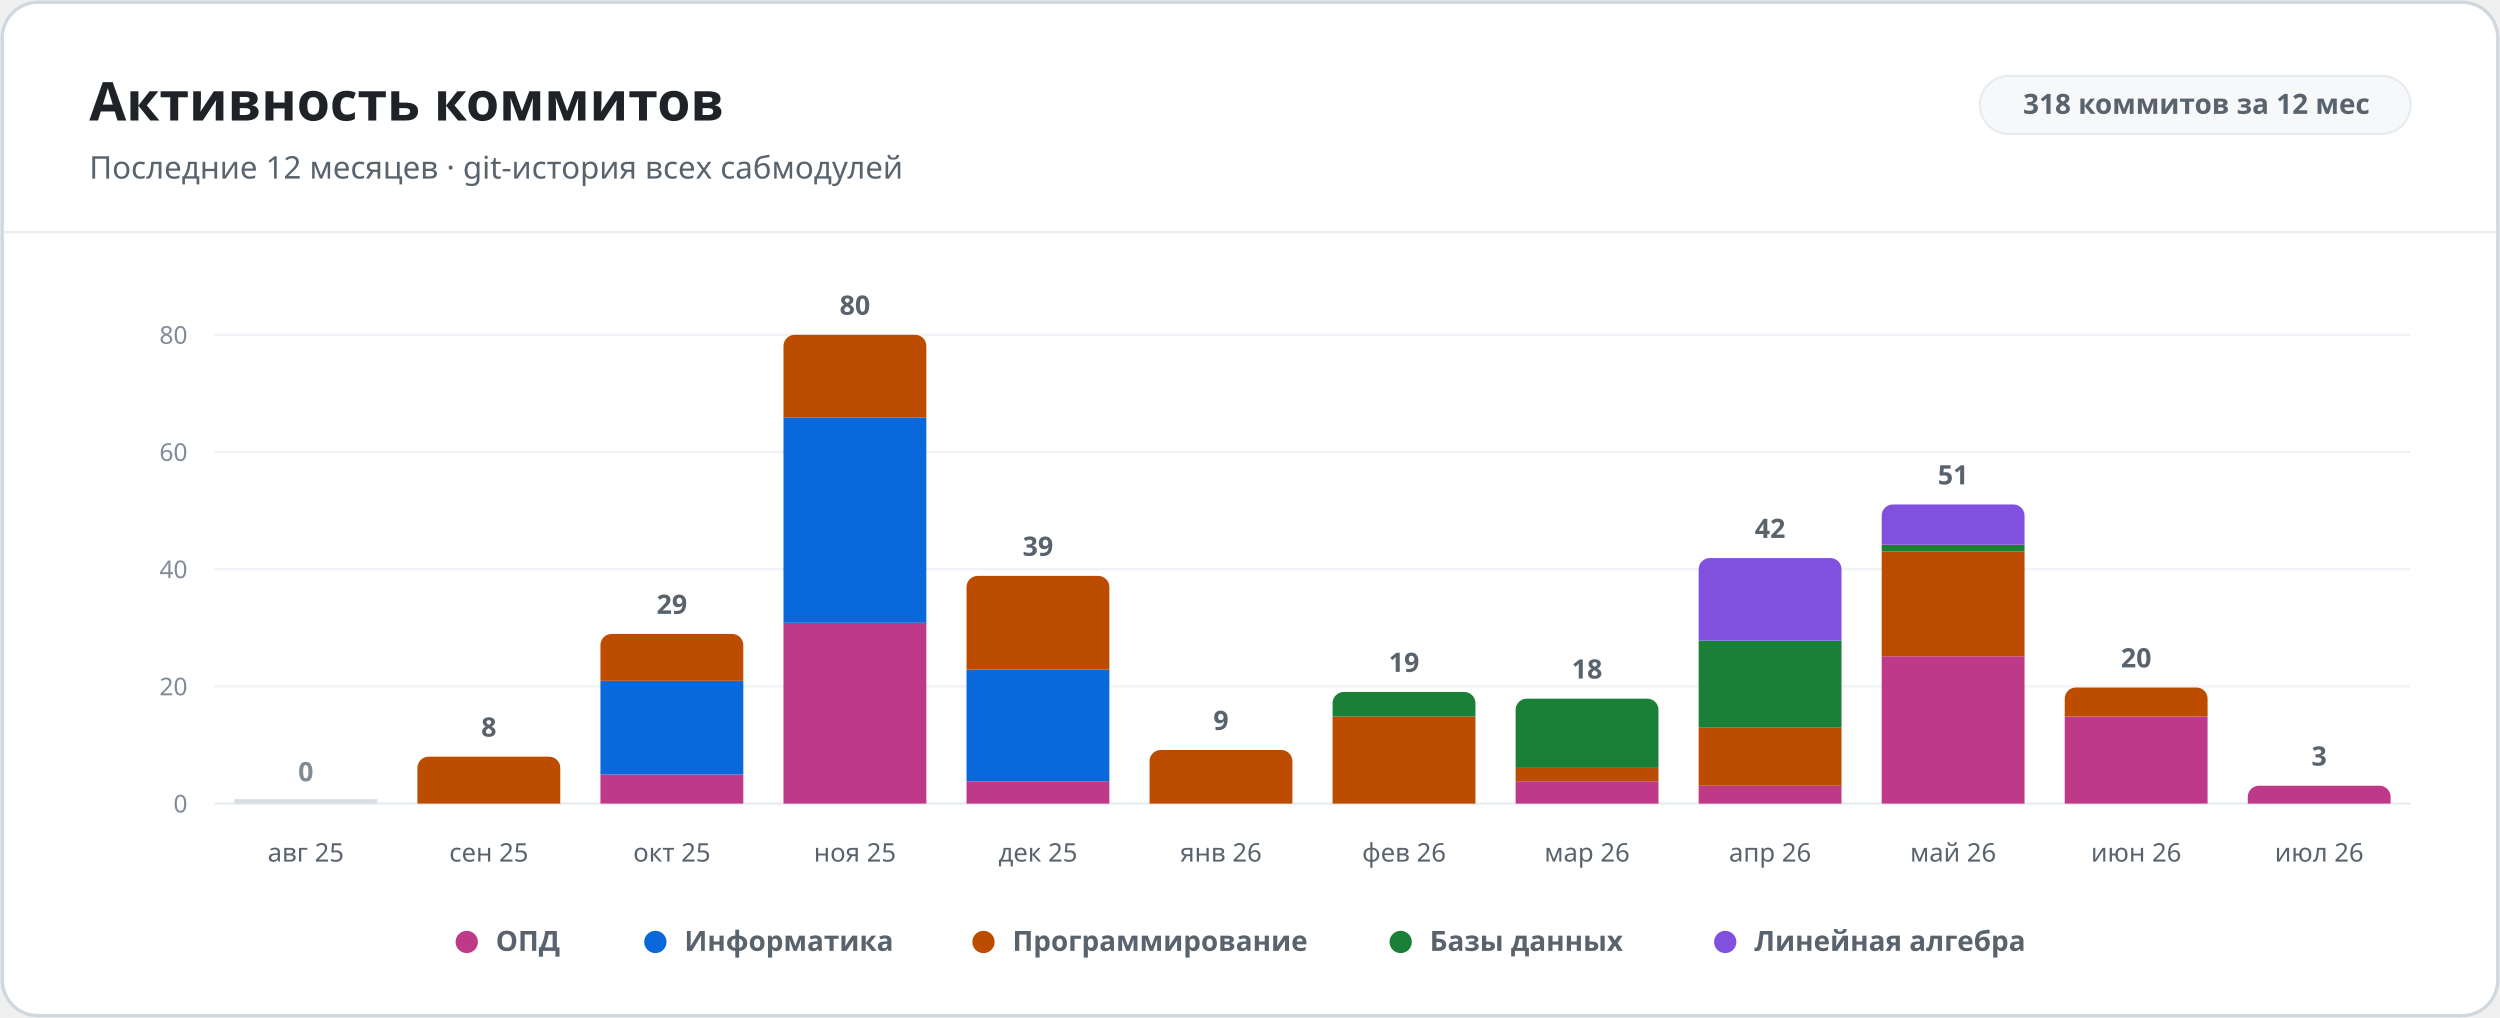
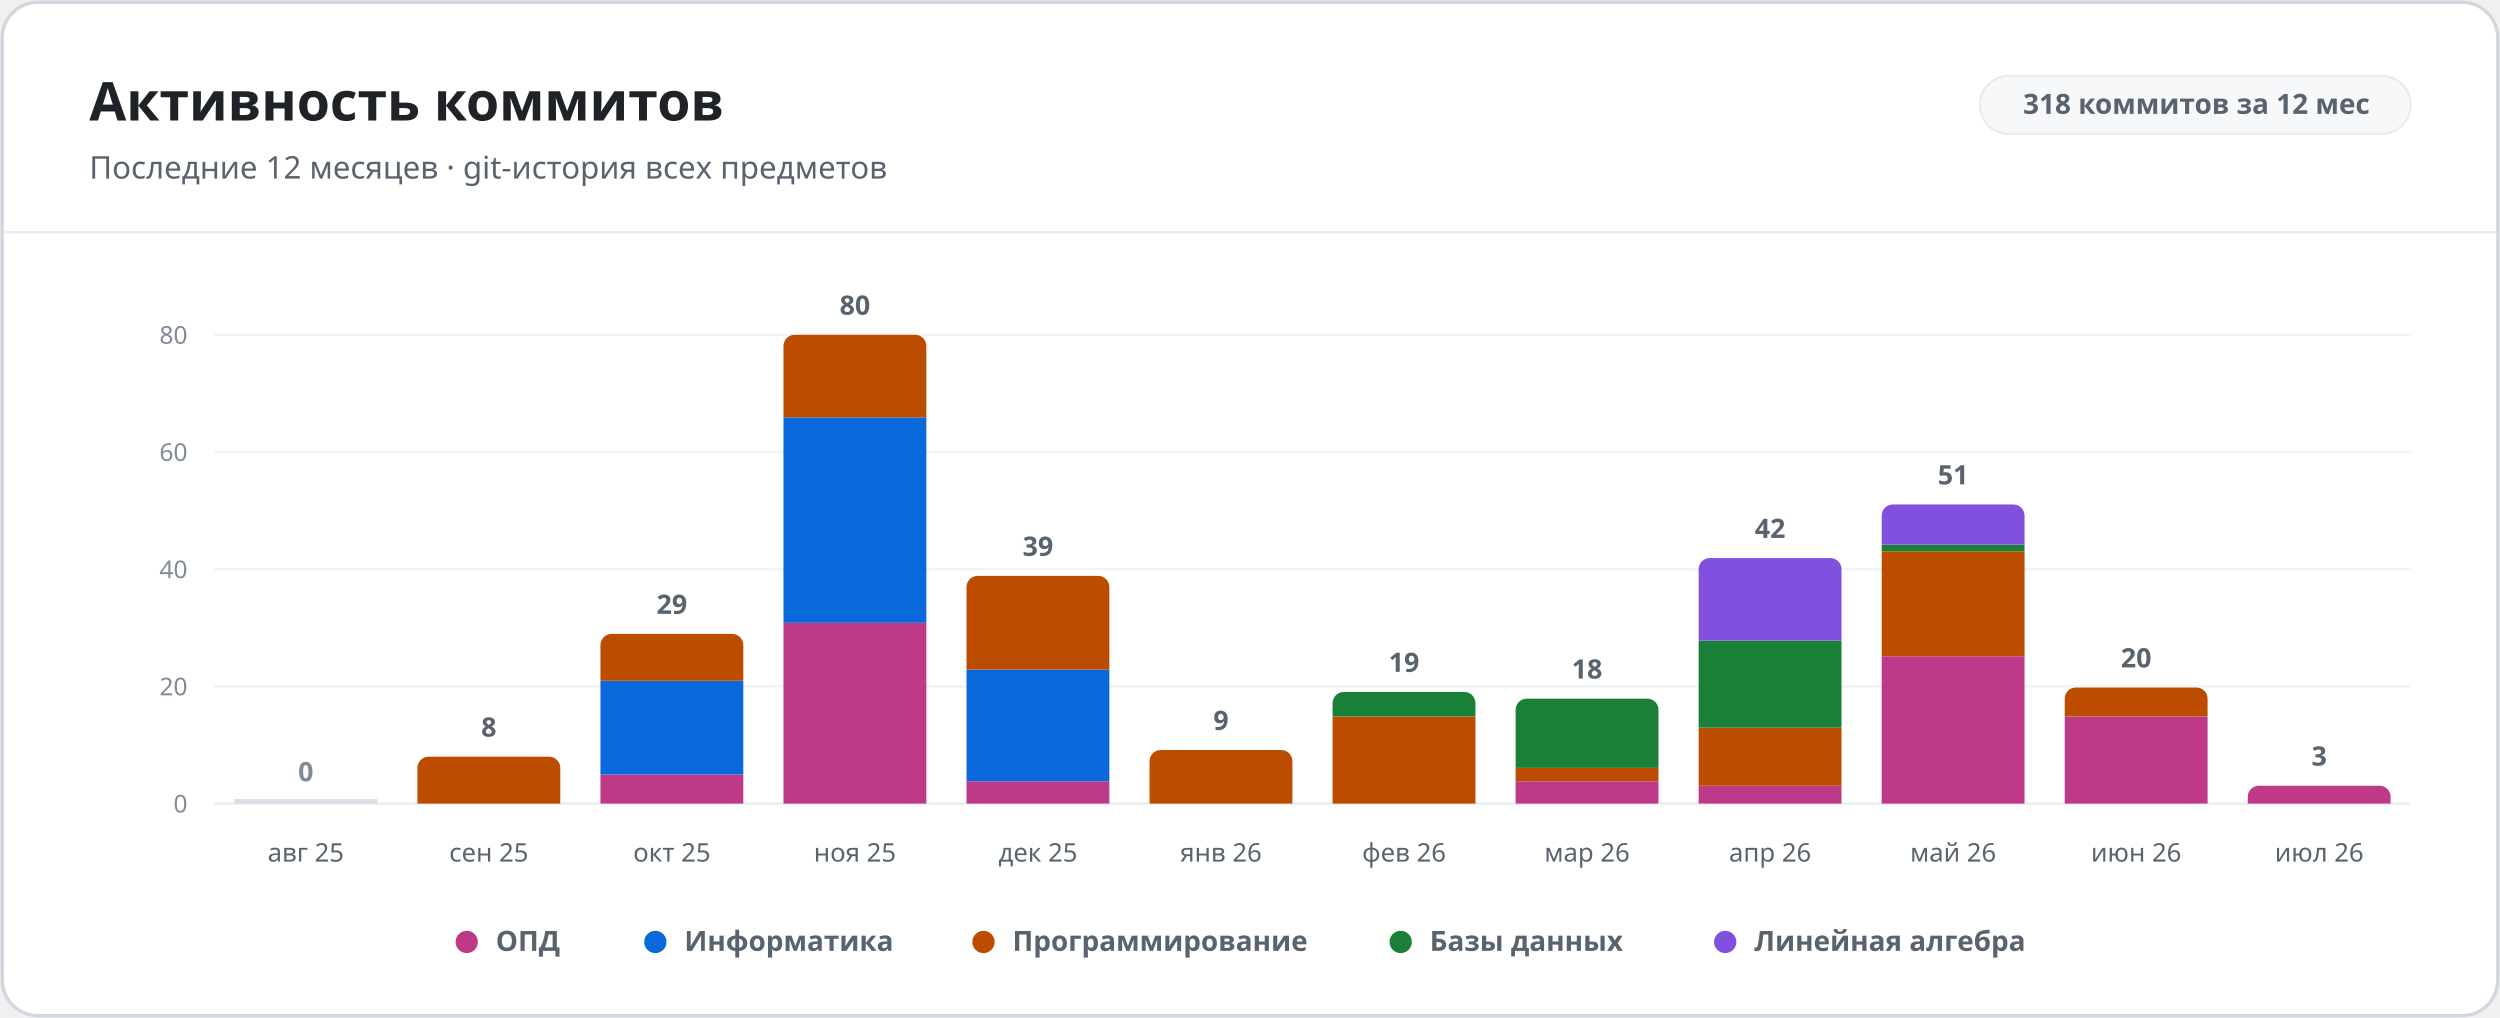
<svg xmlns="http://www.w3.org/2000/svg" width="1120" height="456" viewBox="0 0 1120 456" role="img" aria-labelledby="title desc">
  <style>
    text { font-family: -apple-system, BlinkMacSystemFont, 'Segoe UI', 'Noto Sans', Helvetica, Arial, sans-serif; }
    .title { font-size: 24px; font-weight: 800; fill: #1F2328; }
    .subtitle { font-size: 14px; font-weight: 500; fill: #59636E; }
    .badge-text { font-size: 12.5px; font-weight: 600; fill: #59636E; }
    .kpi-label { font-size: 11px; font-weight: 700; letter-spacing: 1px; fill: #59636E; }
    .kpi-value { font-size: 30px; font-weight: 800; fill: #1F2328; }
    .kpi-note { font-size: 12.5px; font-weight: 500; fill: #818B98; }
    .section-label { font-size: 11px; font-weight: 700; letter-spacing: 1px; fill: #59636E; }
    .row-title { font-size: 16px; font-weight: 700; fill: #1F2328; }
    .row-meta { font-size: 12.5px; font-weight: 500; fill: #59636E; }
    .row-number { font-size: 16px; font-weight: 700; fill: #1F2328; }
    .row-unit { font-size: 11px; font-weight: 500; fill: #818B98; }
    .row-date-label { font-size: 10px; font-weight: 600; letter-spacing: 1px; fill: #818B98; }
    .row-date { font-size: 13px; font-weight: 600; fill: #1F2328; }
    .axis-label { font-size: 11px; font-weight: 500; fill: #818B98; }
    .count { font-size: 12px; font-weight: 600; fill: #59636E; }
    .count-zero { font-size: 12px; font-weight: 600; fill: #818B98; }
    .month { font-size: 11.5px; font-weight: 500; fill: #59636E; }
    .legend { font-size: 12.5px; font-weight: 600; fill: #59636E; }
  </style>
  <defs>
    <clipPath id="bar-light-1">
      <rect x="187.0" y="339" width="64" height="27" rx="5" />
    </clipPath>
    <clipPath id="bar-light-2">
      <rect x="269.0" y="284" width="64" height="82" rx="5" />
    </clipPath>
    <clipPath id="bar-light-3">
      <rect x="351.0" y="150" width="64" height="216" rx="5" />
    </clipPath>
    <clipPath id="bar-light-4">
      <rect x="433.0" y="258" width="64" height="108" rx="5" />
    </clipPath>
    <clipPath id="bar-light-5">
      <rect x="515.0" y="336" width="64" height="30" rx="5" />
    </clipPath>
    <clipPath id="bar-light-6">
      <rect x="597.0" y="310" width="64" height="56" rx="5" />
    </clipPath>
    <clipPath id="bar-light-7">
      <rect x="679.0" y="313" width="64" height="53" rx="5" />
    </clipPath>
    <clipPath id="bar-light-8">
      <rect x="761.0" y="250" width="64" height="116" rx="5" />
    </clipPath>
    <clipPath id="bar-light-9">
      <rect x="843.0" y="226" width="64" height="140" rx="5" />
    </clipPath>
    <clipPath id="bar-light-10">
      <rect x="925.0" y="308" width="64" height="58" rx="5" />
    </clipPath>
    <clipPath id="bar-light-11">
      <rect x="1007.0" y="352" width="64" height="14" rx="5" />
    </clipPath>
  </defs>
  <rect x="1" y="1" width="1118" height="454" rx="16" fill="#FFFFFF" stroke="#D0D7DE" stroke-width="1.5" />
  <text x="40" y="54" class="title">Активность коммитов</text>
-   <text x="40" y="80" class="subtitle">Последние 12 месяцев · git-история всех сабмодулей</text>
+   <text x="40" y="80" class="subtitle">Последние 12 месяцев · git-история всех предметов</text>
  <rect x="887" y="34" width="193" height="26" rx="13" fill="#F6F8FA" stroke="#E7ECF0" stroke-width="1" />
  <text x="984" y="51" class="badge-text" text-anchor="middle">318 коммитов за 12 мес</text>
  <line x1="1.5" y1="104" x2="1118.5" y2="104" stroke="#E7ECF0" stroke-width="1" />
  <line x1="96" y1="360.0" x2="1080" y2="360.0" stroke="#E7ECF0" stroke-width="1" />
  <text x="84" y="364.0" class="axis-label" text-anchor="end">0</text>
  <line x1="96" y1="307.5" x2="1080" y2="307.5" stroke="#EFF2F6" stroke-width="1" />
  <text x="84" y="311.5" class="axis-label" text-anchor="end">20</text>
  <line x1="96" y1="255.0" x2="1080" y2="255.0" stroke="#EFF2F6" stroke-width="1" />
  <text x="84" y="259.0" class="axis-label" text-anchor="end">40</text>
  <line x1="96" y1="202.5" x2="1080" y2="202.5" stroke="#EFF2F6" stroke-width="1" />
  <text x="84" y="206.5" class="axis-label" text-anchor="end">60</text>
  <line x1="96" y1="150.0" x2="1080" y2="150.0" stroke="#EFF2F6" stroke-width="1" />
  <text x="84" y="154.0" class="axis-label" text-anchor="end">80</text>
  <text x="137.0" y="386" class="month" text-anchor="middle">авг 25</text>
  <rect x="105.0" y="358" width="64" height="2" fill="#D8DEE4" />
  <text x="137.0" y="350" class="count-zero" text-anchor="middle">0</text>
  <text x="219.0" y="386" class="month" text-anchor="middle">сен 25</text>
  <g clip-path="url(#bar-light-1)">
    <rect x="187.0" y="339" width="64" height="21" fill="#BC4C00" />
  </g>
  <text x="219.0" y="330" class="count" text-anchor="middle">8</text>
  <text x="301.0" y="386" class="month" text-anchor="middle">окт 25</text>
  <g clip-path="url(#bar-light-2)">
    <rect x="269.0" y="347" width="64" height="13" fill="#BF3989" />
    <rect x="269.0" y="305" width="64" height="42" fill="#0969DA" />
    <rect x="269.0" y="284" width="64" height="21" fill="#BC4C00" />
  </g>
  <text x="301.0" y="275" class="count" text-anchor="middle">29</text>
  <text x="383.0" y="386" class="month" text-anchor="middle">ноя 25</text>
  <g clip-path="url(#bar-light-3)">
    <rect x="351.0" y="279" width="64" height="81" fill="#BF3989" />
    <rect x="351.0" y="187" width="64" height="92" fill="#0969DA" />
    <rect x="351.0" y="150" width="64" height="37" fill="#BC4C00" />
  </g>
  <text x="383.0" y="141" class="count" text-anchor="middle">80</text>
  <text x="465.0" y="386" class="month" text-anchor="middle">дек 25</text>
  <g clip-path="url(#bar-light-4)">
    <rect x="433.0" y="350" width="64" height="10" fill="#BF3989" />
    <rect x="433.0" y="300" width="64" height="50" fill="#0969DA" />
    <rect x="433.0" y="258" width="64" height="42" fill="#BC4C00" />
  </g>
  <text x="465.0" y="249" class="count" text-anchor="middle">39</text>
  <text x="547.0" y="386" class="month" text-anchor="middle">янв 26</text>
  <g clip-path="url(#bar-light-5)">
    <rect x="515.0" y="336" width="64" height="24" fill="#BC4C00" />
  </g>
  <text x="547.0" y="327" class="count" text-anchor="middle">9</text>
  <text x="629.0" y="386" class="month" text-anchor="middle">фев 26</text>
  <g clip-path="url(#bar-light-6)">
    <rect x="597.0" y="321" width="64" height="39" fill="#BC4C00" />
    <rect x="597.0" y="310" width="64" height="11" fill="#1A7F37" />
  </g>
  <text x="629.0" y="301" class="count" text-anchor="middle">19</text>
  <text x="711.0" y="386" class="month" text-anchor="middle">мар 26</text>
  <g clip-path="url(#bar-light-7)">
    <rect x="679.0" y="350" width="64" height="10" fill="#BF3989" />
    <rect x="679.0" y="344" width="64" height="6" fill="#BC4C00" />
    <rect x="679.0" y="313" width="64" height="31" fill="#1A7F37" />
  </g>
  <text x="711.0" y="304" class="count" text-anchor="middle">18</text>
  <text x="793.0" y="386" class="month" text-anchor="middle">апр 26</text>
  <g clip-path="url(#bar-light-8)">
    <rect x="761.0" y="352" width="64" height="8" fill="#BF3989" />
    <rect x="761.0" y="326" width="64" height="26" fill="#BC4C00" />
    <rect x="761.0" y="287" width="64" height="39" fill="#1A7F37" />
    <rect x="761.0" y="250" width="64" height="37" fill="#8250DF" />
  </g>
  <text x="793.0" y="241" class="count" text-anchor="middle">42</text>
  <text x="875.0" y="386" class="month" text-anchor="middle">май 26</text>
  <g clip-path="url(#bar-light-9)">
    <rect x="843.0" y="294" width="64" height="66" fill="#BF3989" />
    <rect x="843.0" y="247" width="64" height="47" fill="#BC4C00" />
    <rect x="843.0" y="244" width="64" height="3" fill="#1A7F37" />
    <rect x="843.0" y="226" width="64" height="18" fill="#8250DF" />
  </g>
  <text x="875.0" y="217" class="count" text-anchor="middle">51</text>
  <text x="957.0" y="386" class="month" text-anchor="middle">июн 26</text>
  <g clip-path="url(#bar-light-10)">
    <rect x="925.0" y="321" width="64" height="39" fill="#BF3989" />
    <rect x="925.0" y="308" width="64" height="13" fill="#BC4C00" />
  </g>
  <text x="957.0" y="299" class="count" text-anchor="middle">20</text>
  <text x="1039.0" y="386" class="month" text-anchor="middle">июл 26</text>
  <g clip-path="url(#bar-light-11)">
    <rect x="1007.0" y="352" width="64" height="8" fill="#BF3989" />
  </g>
  <text x="1039.0" y="343" class="count" text-anchor="middle">3</text>
  <circle cx="209.1" cy="422" r="5" fill="#BF3989" />
  <text x="222.1" y="426" class="legend">ОПД</text>
  <circle cx="293.6" cy="422" r="5" fill="#0969DA" />
  <text x="306.6" y="426" class="legend">Информатика</text>
  <circle cx="440.6" cy="422" r="5" fill="#BC4C00" />
  <text x="453.6" y="426" class="legend">Программирование</text>
  <circle cx="627.5" cy="422" r="5" fill="#1A7F37" />
  <text x="640.5" y="426" class="legend">Базы данных</text>
  <circle cx="772.9" cy="422" r="5" fill="#8250DF" />
  <text x="785.9" y="426" class="legend">Линейная алгебра</text>
</svg>
